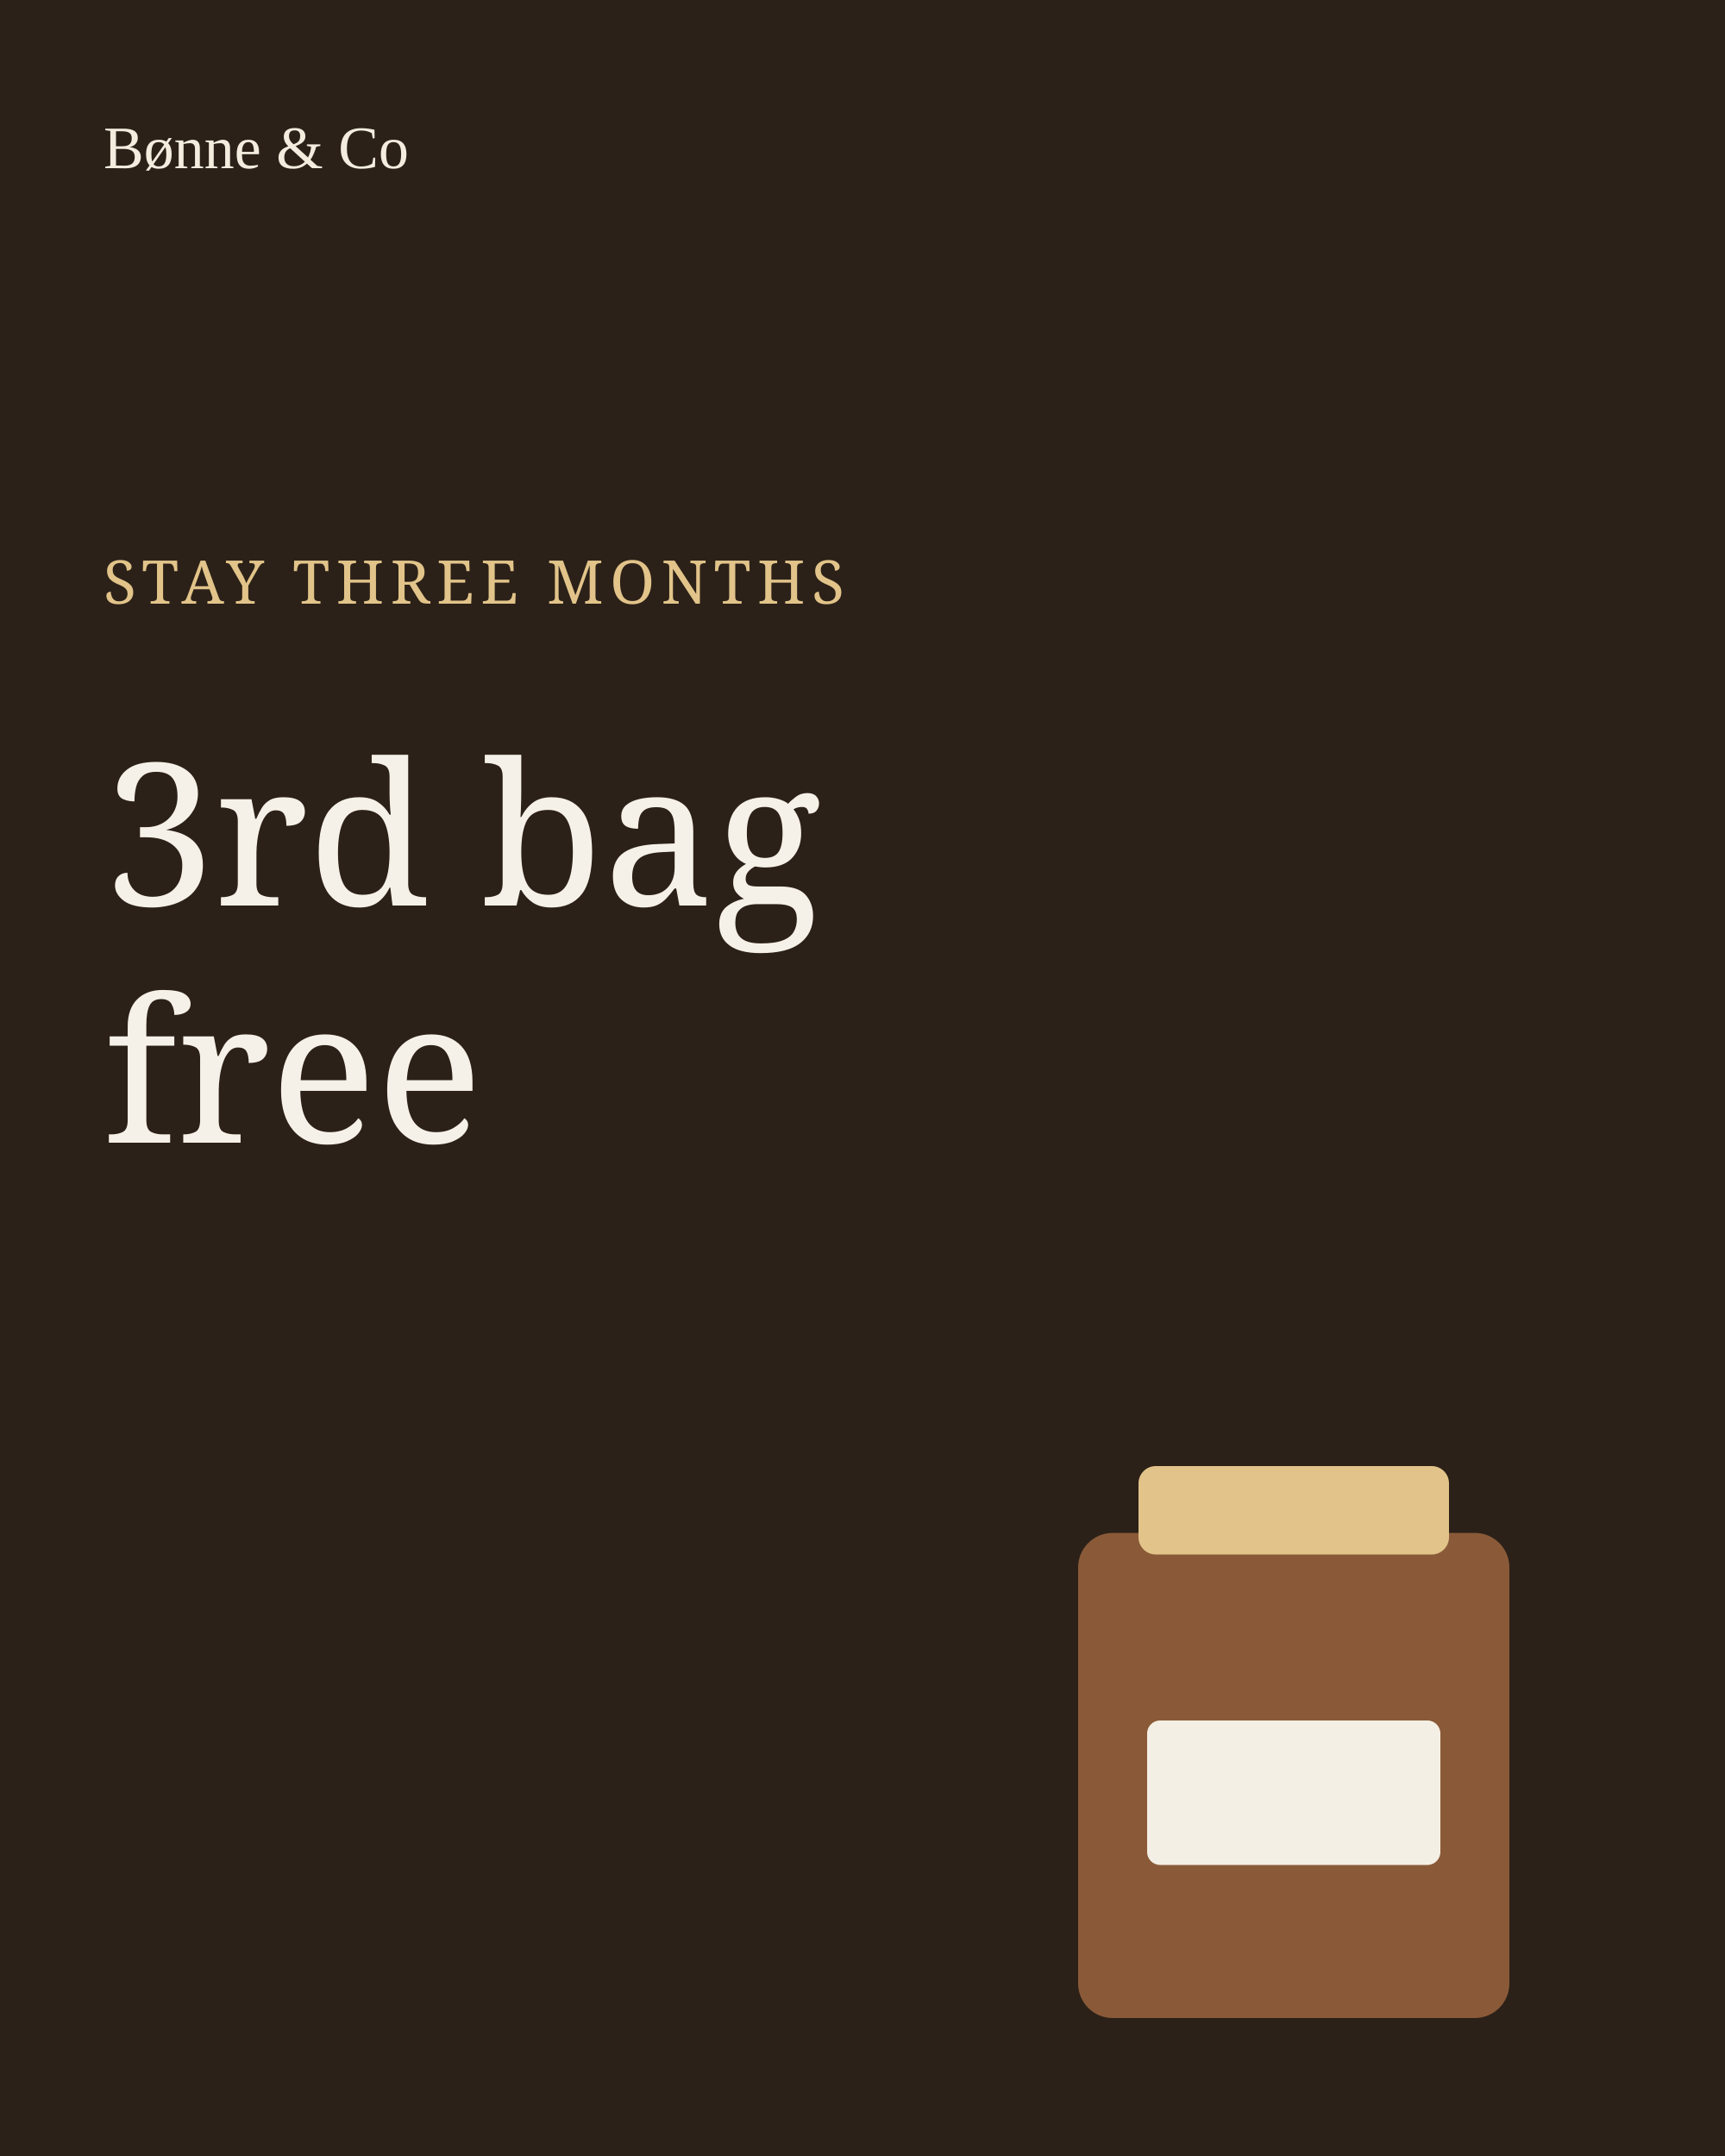
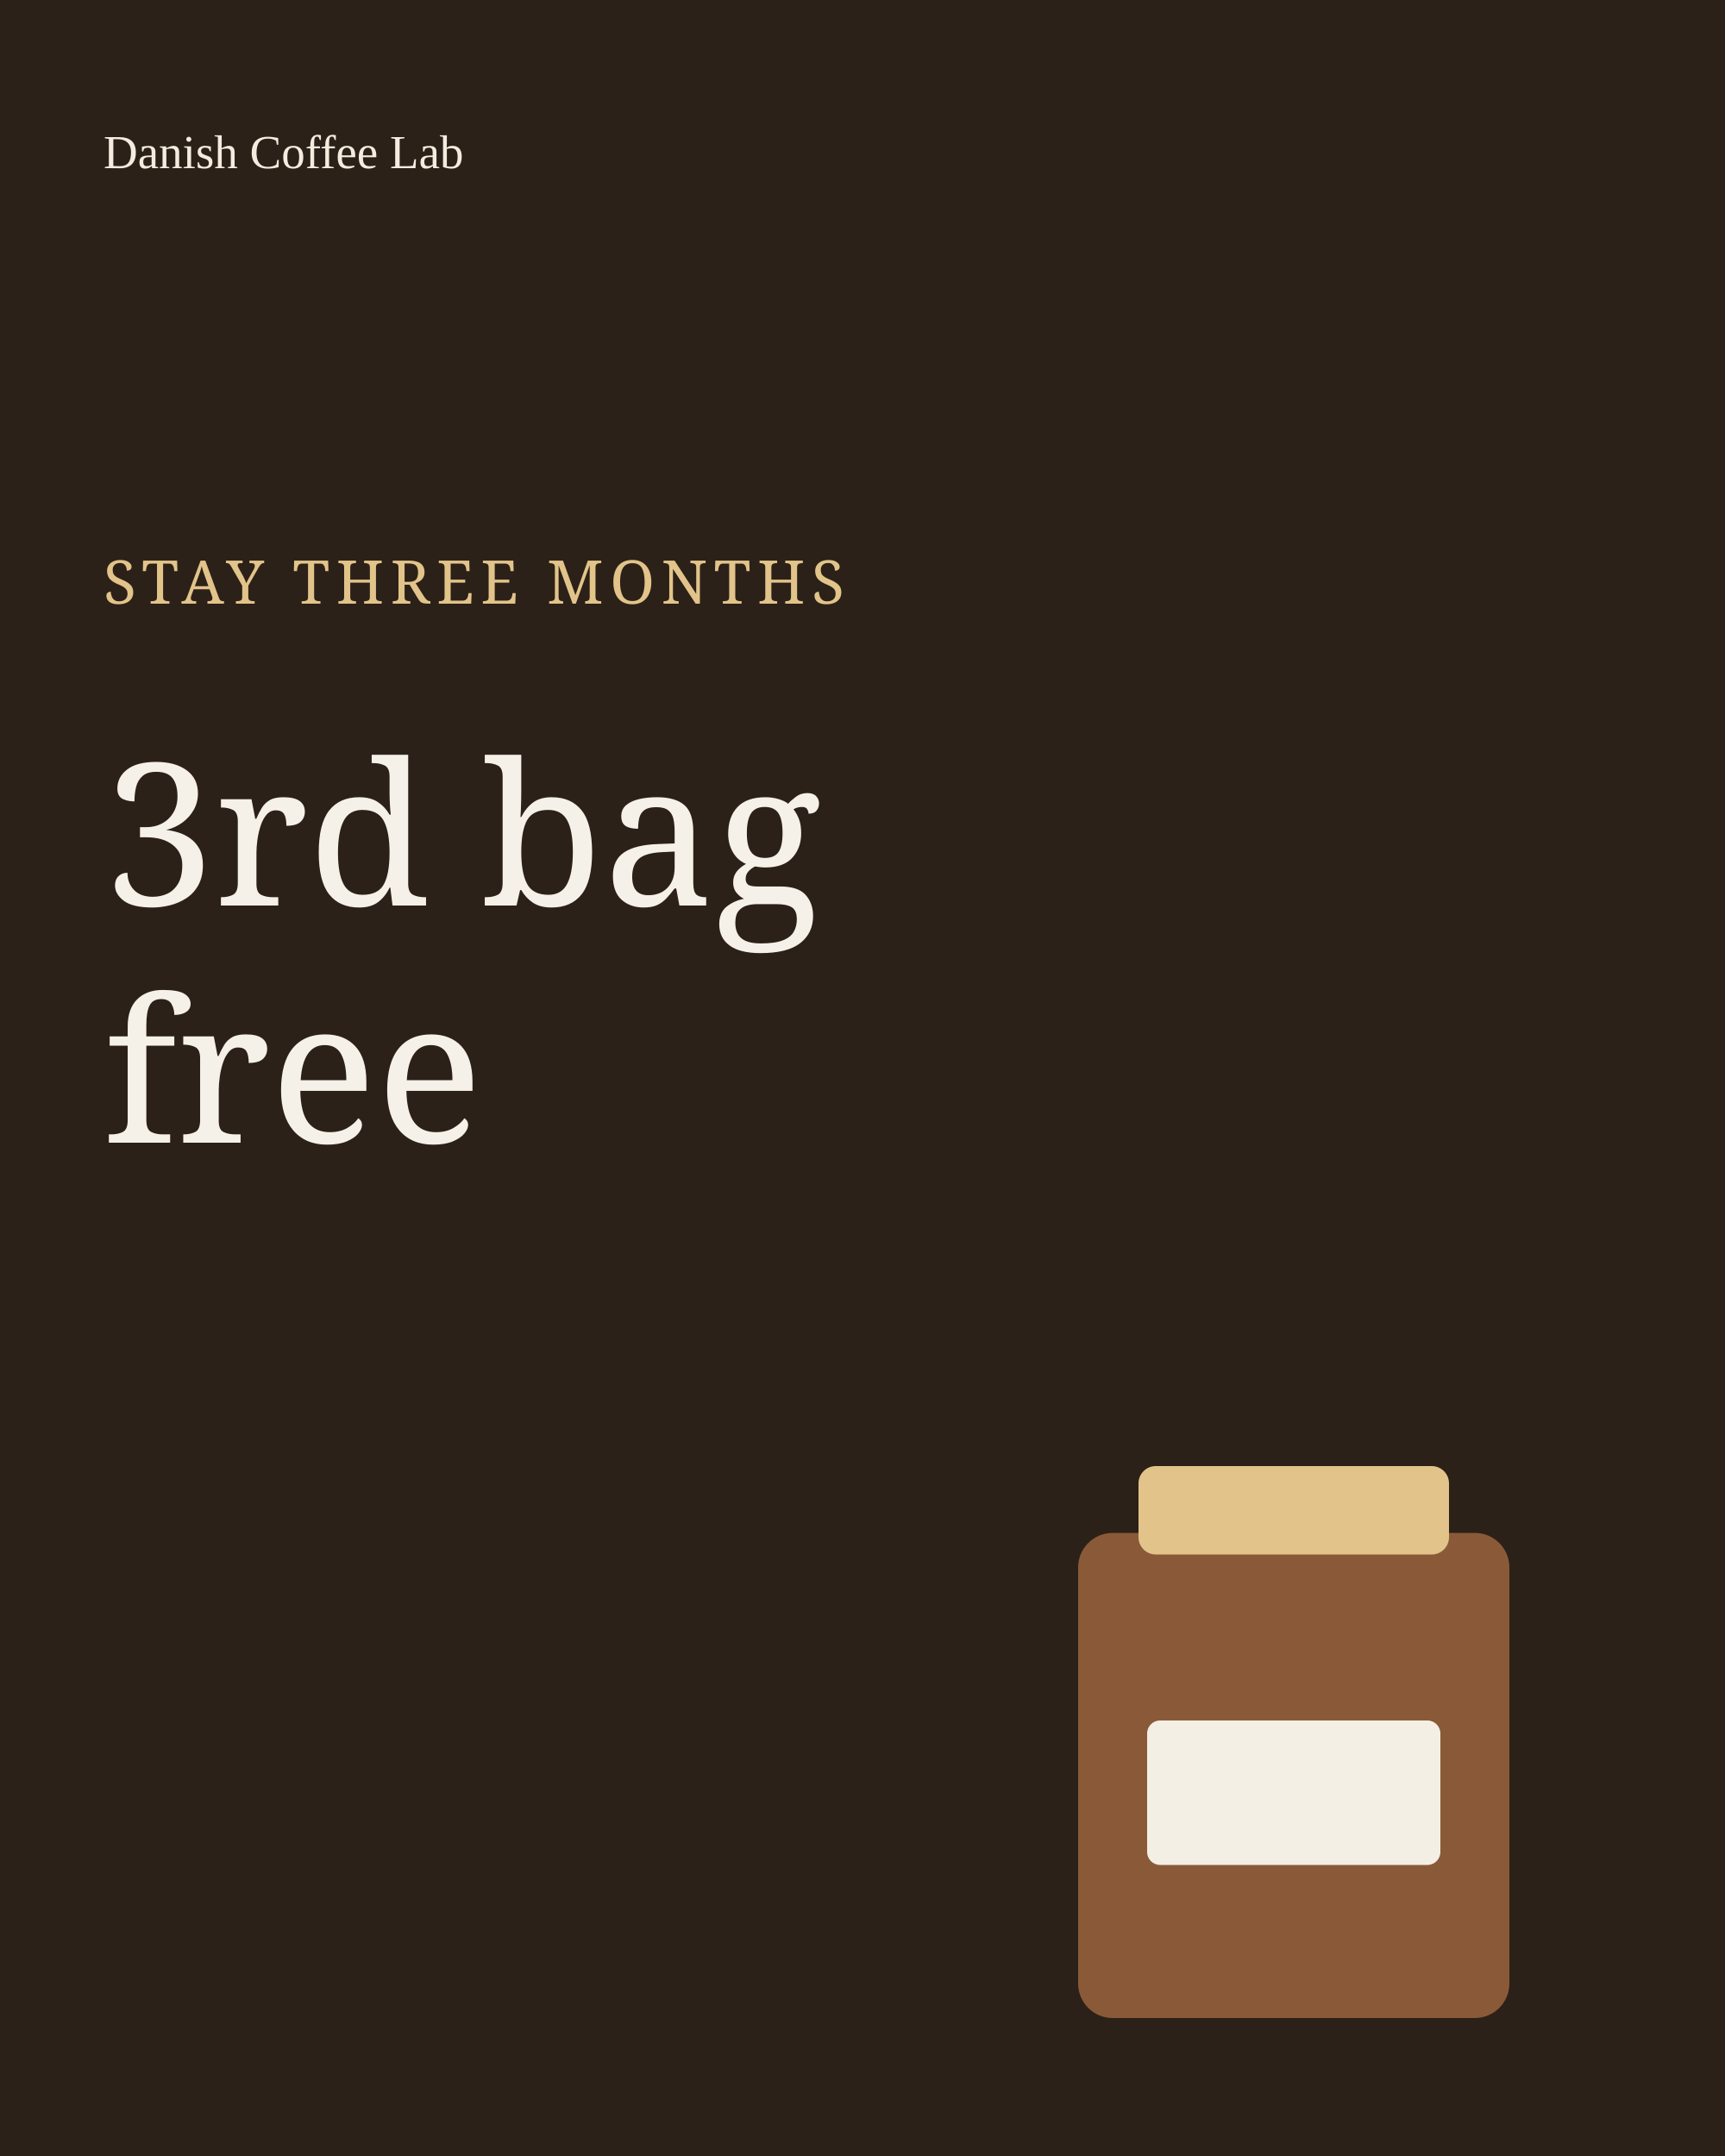
<svg xmlns="http://www.w3.org/2000/svg" width="800" height="1000" viewBox="0 0 800 1000">
  <rect width="800" height="1000" fill="#2c2118" />
-   <text x="48" y="78" fill="#f3ecdf" font-family="Georgia, 'Times New Roman', serif" font-size="28">Bønne &amp; Co</text>
+   <text x="48" y="78" fill="#f3ecdf" font-family="Georgia, 'Times New Roman', serif" font-size="22">Danish Coffee Lab</text>
  <text x="48" y="280" fill="#e2c48a" font-family="Georgia, serif" font-size="28" letter-spacing="3">STAY THREE MONTHS</text>
  <text x="48" y="420" fill="#f6f1e8" font-family="Georgia, serif" font-size="92">3rd bag</text>
  <text x="48" y="530" fill="#f6f1e8" font-family="Georgia, serif" font-size="92">free</text>
  <rect x="500" y="711" width="200" height="225" rx="16" fill="#8a5a38" />
  <rect x="528" y="680" width="144" height="41" rx="8" fill="#e2c48a" />
  <rect x="532" y="798" width="136" height="67" rx="6" fill="#f4efe4" />
</svg>
